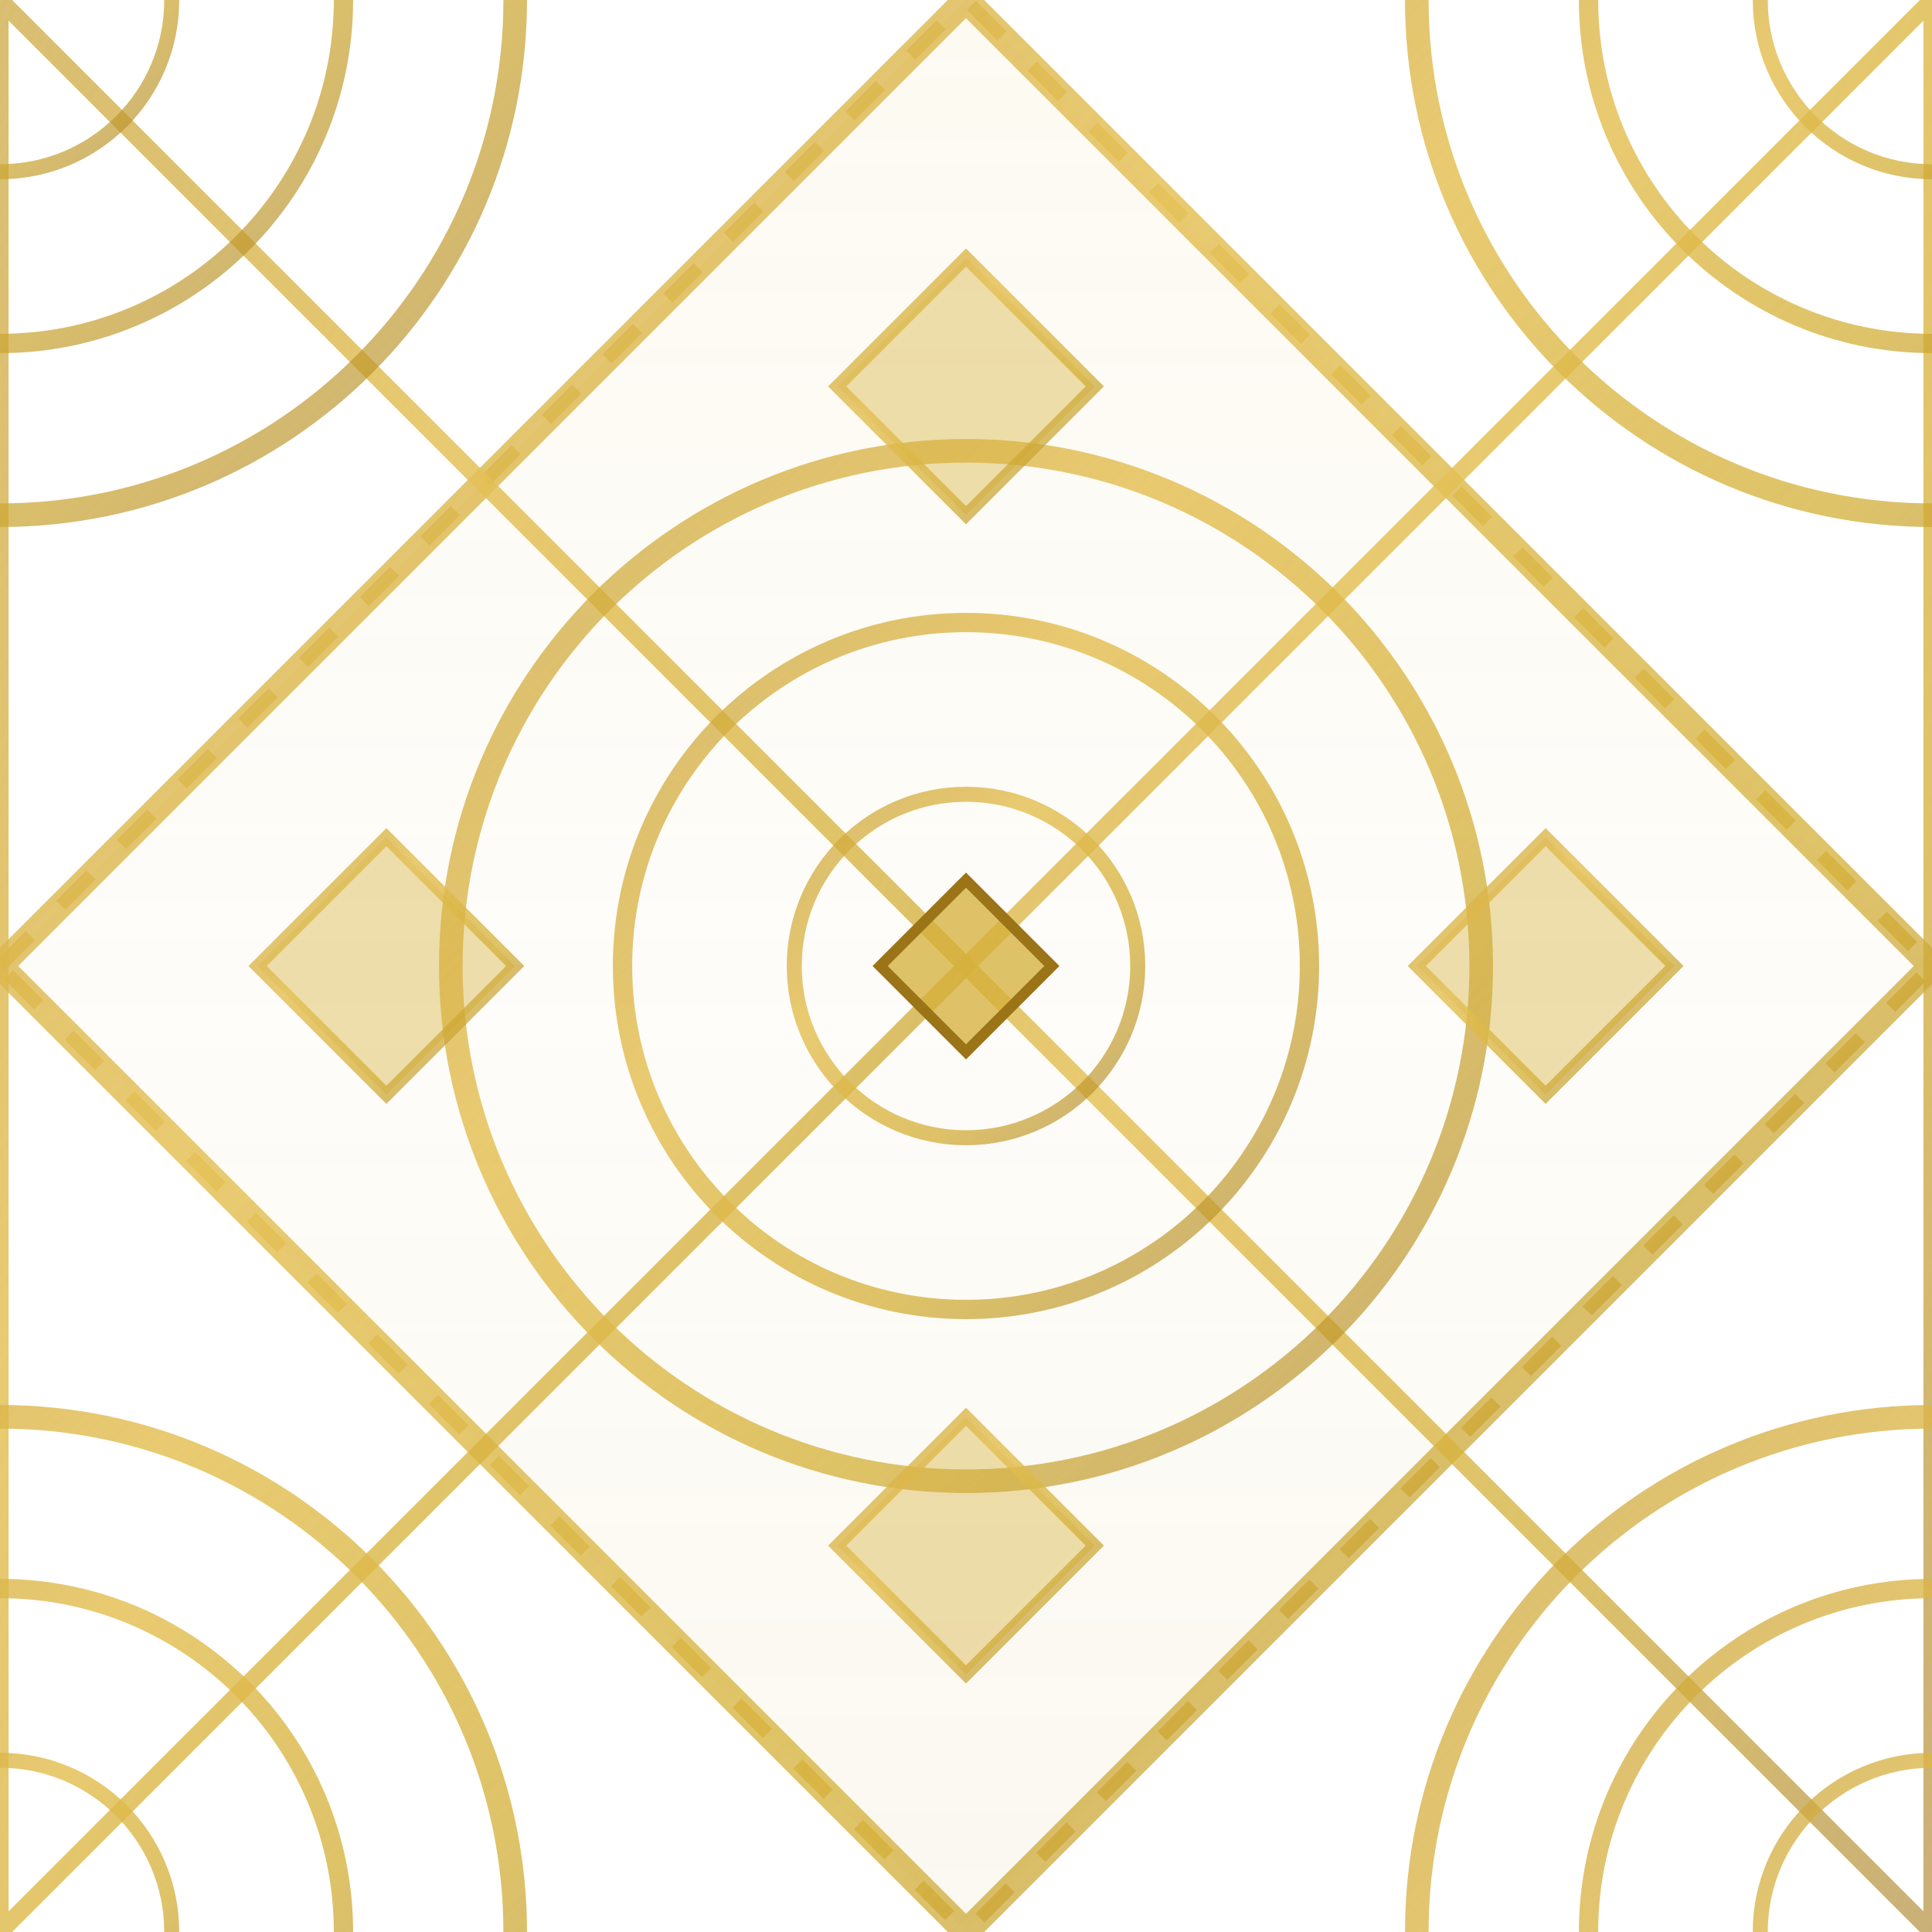
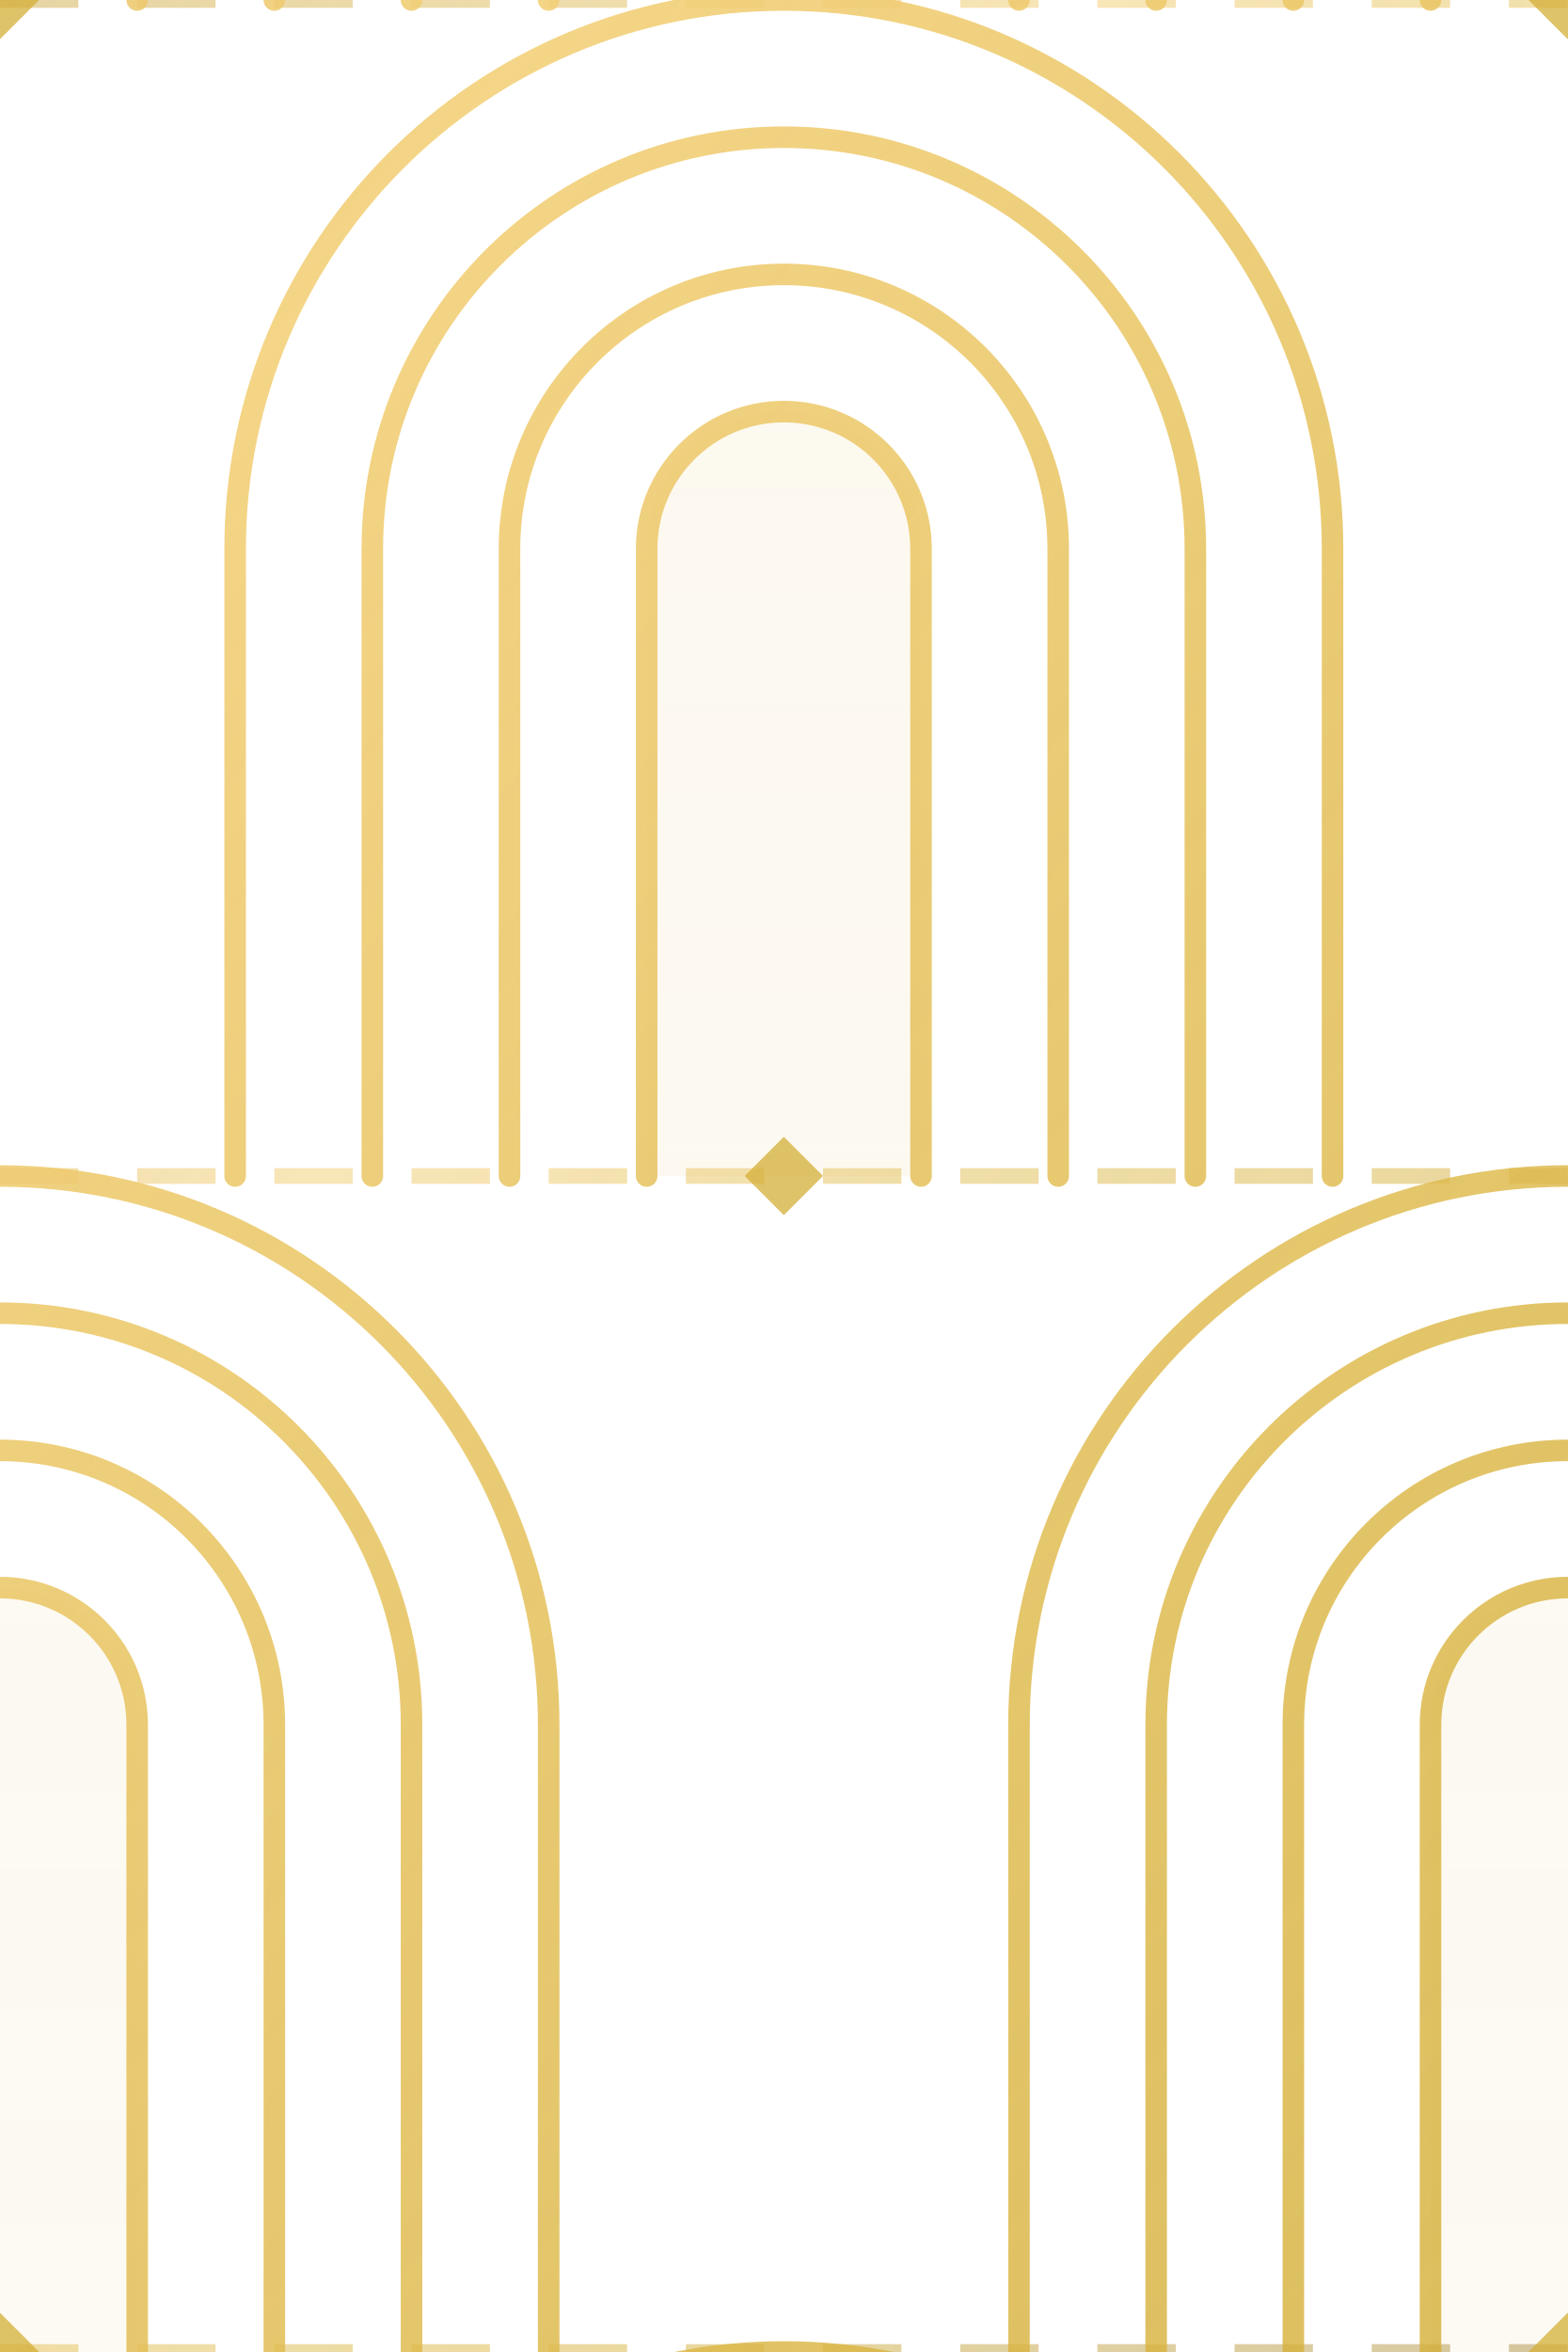
- <svg xmlns="http://www.w3.org/2000/svg" width="90" height="90" viewBox="0 0 90 90">
+ <svg xmlns="http://www.w3.org/2000/svg" width="80" height="120" viewBox="0 0 80 120">
  <defs>
    <linearGradient id="goldStroke" x1="0%" y1="0%" x2="100%" y2="100%">
-       <stop offset="0%" stop-color="#C59B27" stop-opacity="0.65" />
-       <stop offset="35%" stop-color="#E5C158" stop-opacity="0.85" />
-       <stop offset="70%" stop-color="#D4AF37" stop-opacity="0.75" />
-       <stop offset="100%" stop-color="#A67C1E" stop-opacity="0.6" />
+       <stop offset="0%" stop-color="#C59B27" stop-opacity="0.7" />
+       <stop offset="35%" stop-color="#F3D079" stop-opacity="0.9" />
+       <stop offset="70%" stop-color="#D4AF37" stop-opacity="0.8" />
+       <stop offset="100%" stop-color="#9A7416" stop-opacity="0.65" />
    </linearGradient>
-     <linearGradient id="goldShimmer" x1="0%" y1="0%" x2="0%" y2="100%">
-       <stop offset="0%" stop-color="#E5C158" stop-opacity="0.08" />
-       <stop offset="50%" stop-color="#D4AF37" stop-opacity="0.03" />
-       <stop offset="100%" stop-color="#C59B27" stop-opacity="0.07" />
+     <linearGradient id="cyrusGlow" x1="0%" y1="0%" x2="0%" y2="100%">
+       <stop offset="0%" stop-color="#F3D079" stop-opacity="0.12" />
+       <stop offset="100%" stop-color="#C59B27" stop-opacity="0.04" />
    </linearGradient>
  </defs>
-   <path d="M0 45 L45 0 L90 45 L45 90 Z" fill="url(#goldShimmer)" stroke="url(#goldStroke)" stroke-width="1.2" />
-   <path d="M0 45 L45 0 L90 45 L45 90 Z" fill="none" stroke="url(#goldStroke)" stroke-width="0.6" stroke-dasharray="2,2" />
-   <path d="M0 0 L45 45 L0 90 Z" fill="none" stroke="url(#goldStroke)" stroke-width="0.8" />
-   <path d="M90 0 L45 45 L90 90 Z" fill="none" stroke="url(#goldStroke)" stroke-width="0.8" />
-   <circle cx="45" cy="45" r="24" fill="none" stroke="url(#goldStroke)" stroke-width="1.1" />
-   <circle cx="45" cy="45" r="16" fill="none" stroke="url(#goldStroke)" stroke-width="0.9" />
-   <circle cx="45" cy="45" r="8" fill="none" stroke="url(#goldStroke)" stroke-width="0.7" />
-   <circle cx="0" cy="0" r="24" fill="none" stroke="url(#goldStroke)" stroke-width="1.1" />
-   <circle cx="0" cy="0" r="16" fill="none" stroke="url(#goldStroke)" stroke-width="0.9" />
-   <circle cx="0" cy="0" r="8" fill="none" stroke="url(#goldStroke)" stroke-width="0.7" />
-   <circle cx="90" cy="0" r="24" fill="none" stroke="url(#goldStroke)" stroke-width="1.1" />
-   <circle cx="90" cy="0" r="16" fill="none" stroke="url(#goldStroke)" stroke-width="0.9" />
-   <circle cx="90" cy="0" r="8" fill="none" stroke="url(#goldStroke)" stroke-width="0.7" />
-   <circle cx="0" cy="90" r="24" fill="none" stroke="url(#goldStroke)" stroke-width="1.1" />
-   <circle cx="0" cy="90" r="16" fill="none" stroke="url(#goldStroke)" stroke-width="0.9" />
-   <circle cx="0" cy="90" r="8" fill="none" stroke="url(#goldStroke)" stroke-width="0.7" />
-   <circle cx="90" cy="90" r="24" fill="none" stroke="url(#goldStroke)" stroke-width="1.1" />
-   <circle cx="90" cy="90" r="16" fill="none" stroke="url(#goldStroke)" stroke-width="0.9" />
-   <circle cx="90" cy="90" r="8" fill="none" stroke="url(#goldStroke)" stroke-width="0.7" />
-   <path d="M45 12 L51 18 L45 24 L39 18 Z" fill="#D4AF37" fill-opacity="0.4" stroke="url(#goldStroke)" stroke-width="0.6" />
-   <path d="M45 66 L51 72 L45 78 L39 72 Z" fill="#D4AF37" fill-opacity="0.4" stroke="url(#goldStroke)" stroke-width="0.6" />
-   <path d="M12 45 L18 51 L24 45 L18 39 Z" fill="#D4AF37" fill-opacity="0.4" stroke="url(#goldStroke)" stroke-width="0.6" />
-   <path d="M66 45 L72 51 L78 45 L72 39 Z" fill="#D4AF37" fill-opacity="0.4" stroke="url(#goldStroke)" stroke-width="0.6" />
-   <polygon points="45,41 49,45 45,49 41,45" fill="#D4AF37" fill-opacity="0.75" stroke="#9A7416" stroke-width="0.5" />
+   <path d="M 33 60 L 33 28 A 7 7 0 0 1 47 28 L 47 60 Z M 33 180 L 33 148 A 7 7 0 0 1 47 148 L 47 180 Z M -47 60 L -47 28 A 7 7 0 0 1 -33 28 L -33 60 Z M 113 60 L 113 28 A 7 7 0 0 1 127 28 L 127 60 Z M -47 180 L -47 148 A 7 7 0 0 1 -33 148 L -33 180 Z M 113 180 L 113 148 A 7 7 0 0 1 127 148 L 127 180 Z M -7 120 L -7 88 A 7 7 0 0 1 7 88 L 7 120 Z M -7 0 L -7 -32 A 7 7 0 0 1 7 -32 L 7 0 Z M 73 120 L 73 88 A 7 7 0 0 1 87 88 L 87 120 Z M 73 0 L 73 -32 A 7 7 0 0 1 87 -32 L 87 0 Z M 73 120 L 73 88 A 7 7 0 0 1 87 88 L 87 120 Z M 73 0 L 73 -32 A 7 7 0 0 1 87 -32 L 87 0 Z M -7 120 L -7 88 A 7 7 0 0 1 7 88 L 7 120 Z M -7 0 L -7 -32 A 7 7 0 0 1 7 -32 L 7 0 Z" fill="url(#cyrusGlow)" />
+   <path d="M 0 60 L 80 60 M 0 0 L 80 0 M 0 120 L 80 120" stroke="url(#goldStroke)" stroke-width="0.8" stroke-dasharray="4,3" opacity="0.6" fill="none" />
+   <path d="M 12 60 L 12 28 A 28 28 0 0 1 68 28 L 68 60 M 19 60 L 19 28 A 21 21 0 0 1 61 28 L 61 60 M 26 60 L 26 28 A 14 14 0 0 1 54 28 L 54 60 M 33 60 L 33 28 A 7 7 0 0 1 47 28 L 47 60 M 12 180 L 12 148 A 28 28 0 0 1 68 148 L 68 180 M 19 180 L 19 148 A 21 21 0 0 1 61 148 L 61 180 M 26 180 L 26 148 A 14 14 0 0 1 54 148 L 54 180 M 33 180 L 33 148 A 7 7 0 0 1 47 148 L 47 180 M -68 60 L -68 28 A 28 28 0 0 1 -12 28 L -12 60 M -61 60 L -61 28 A 21 21 0 0 1 -19 28 L -19 60 M -54 60 L -54 28 A 14 14 0 0 1 -26 28 L -26 60 M -47 60 L -47 28 A 7 7 0 0 1 -33 28 L -33 60 M 92 60 L 92 28 A 28 28 0 0 1 148 28 L 148 60 M 99 60 L 99 28 A 21 21 0 0 1 141 28 L 141 60 M 106 60 L 106 28 A 14 14 0 0 1 134 28 L 134 60 M 113 60 L 113 28 A 7 7 0 0 1 127 28 L 127 60 M -68 180 L -68 148 A 28 28 0 0 1 -12 148 L -12 180 M -61 180 L -61 148 A 21 21 0 0 1 -19 148 L -19 180 M -54 180 L -54 148 A 14 14 0 0 1 -26 148 L -26 180 M -47 180 L -47 148 A 7 7 0 0 1 -33 148 L -33 180 M 92 180 L 92 148 A 28 28 0 0 1 148 148 L 148 180 M 99 180 L 99 148 A 21 21 0 0 1 141 148 L 141 180 M 106 180 L 106 148 A 14 14 0 0 1 134 148 L 134 180 M 113 180 L 113 148 A 7 7 0 0 1 127 148 L 127 180 M -28 120 L -28 88 A 28 28 0 0 1 28 88 L 28 120 M -21 120 L -21 88 A 21 21 0 0 1 21 88 L 21 120 M -14 120 L -14 88 A 14 14 0 0 1 14 88 L 14 120 M -7 120 L -7 88 A 7 7 0 0 1 7 88 L 7 120 M -28 0 L -28 -32 A 28 28 0 0 1 28 -32 L 28 0 M -21 0 L -21 -32 A 21 21 0 0 1 21 -32 L 21 0 M -14 0 L -14 -32 A 14 14 0 0 1 14 -32 L 14 0 M -7 0 L -7 -32 A 7 7 0 0 1 7 -32 L 7 0 M 52 120 L 52 88 A 28 28 0 0 1 108 88 L 108 120 M 59 120 L 59 88 A 21 21 0 0 1 101 88 L 101 120 M 66 120 L 66 88 A 14 14 0 0 1 94 88 L 94 120 M 73 120 L 73 88 A 7 7 0 0 1 87 88 L 87 120 M 52 0 L 52 -32 A 28 28 0 0 1 108 -32 L 108 0 M 59 0 L 59 -32 A 21 21 0 0 1 101 -32 L 101 0 M 66 0 L 66 -32 A 14 14 0 0 1 94 -32 L 94 0 M 73 0 L 73 -32 A 7 7 0 0 1 87 -32 L 87 0 M 52 120 L 52 88 A 28 28 0 0 1 108 88 L 108 120 M 59 120 L 59 88 A 21 21 0 0 1 101 88 L 101 120 M 66 120 L 66 88 A 14 14 0 0 1 94 88 L 94 120 M 73 120 L 73 88 A 7 7 0 0 1 87 88 L 87 120 M 52 0 L 52 -32 A 28 28 0 0 1 108 -32 L 108 0 M 59 0 L 59 -32 A 21 21 0 0 1 101 -32 L 101 0 M 66 0 L 66 -32 A 14 14 0 0 1 94 -32 L 94 0 M 73 0 L 73 -32 A 7 7 0 0 1 87 -32 L 87 0 M -28 120 L -28 88 A 28 28 0 0 1 28 88 L 28 120 M -21 120 L -21 88 A 21 21 0 0 1 21 88 L 21 120 M -14 120 L -14 88 A 14 14 0 0 1 14 88 L 14 120 M -7 120 L -7 88 A 7 7 0 0 1 7 88 L 7 120 M -28 0 L -28 -32 A 28 28 0 0 1 28 -32 L 28 0 M -21 0 L -21 -32 A 21 21 0 0 1 21 -32 L 21 0 M -14 0 L -14 -32 A 14 14 0 0 1 14 -32 L 14 0 M -7 0 L -7 -32 A 7 7 0 0 1 7 -32 L 7 0" fill="none" stroke="url(#goldStroke)" stroke-width="1.1" stroke-linecap="round" stroke-linejoin="round" />
+   <polygon points="40,58 42,60 40,62 38,60" fill="#D4AF37" fill-opacity="0.75" />
+   <polygon points="0,118 2,120 0,122" fill="#D4AF37" fill-opacity="0.75" />
+   <polygon points="80,118 82,120 80,122 78,120" fill="#D4AF37" fill-opacity="0.75" />
+   <polygon points="0,-2 2,0 0,2" fill="#D4AF37" fill-opacity="0.75" />
+   <polygon points="80,-2 82,0 80,2 78,0" fill="#D4AF37" fill-opacity="0.75" />
</svg>
